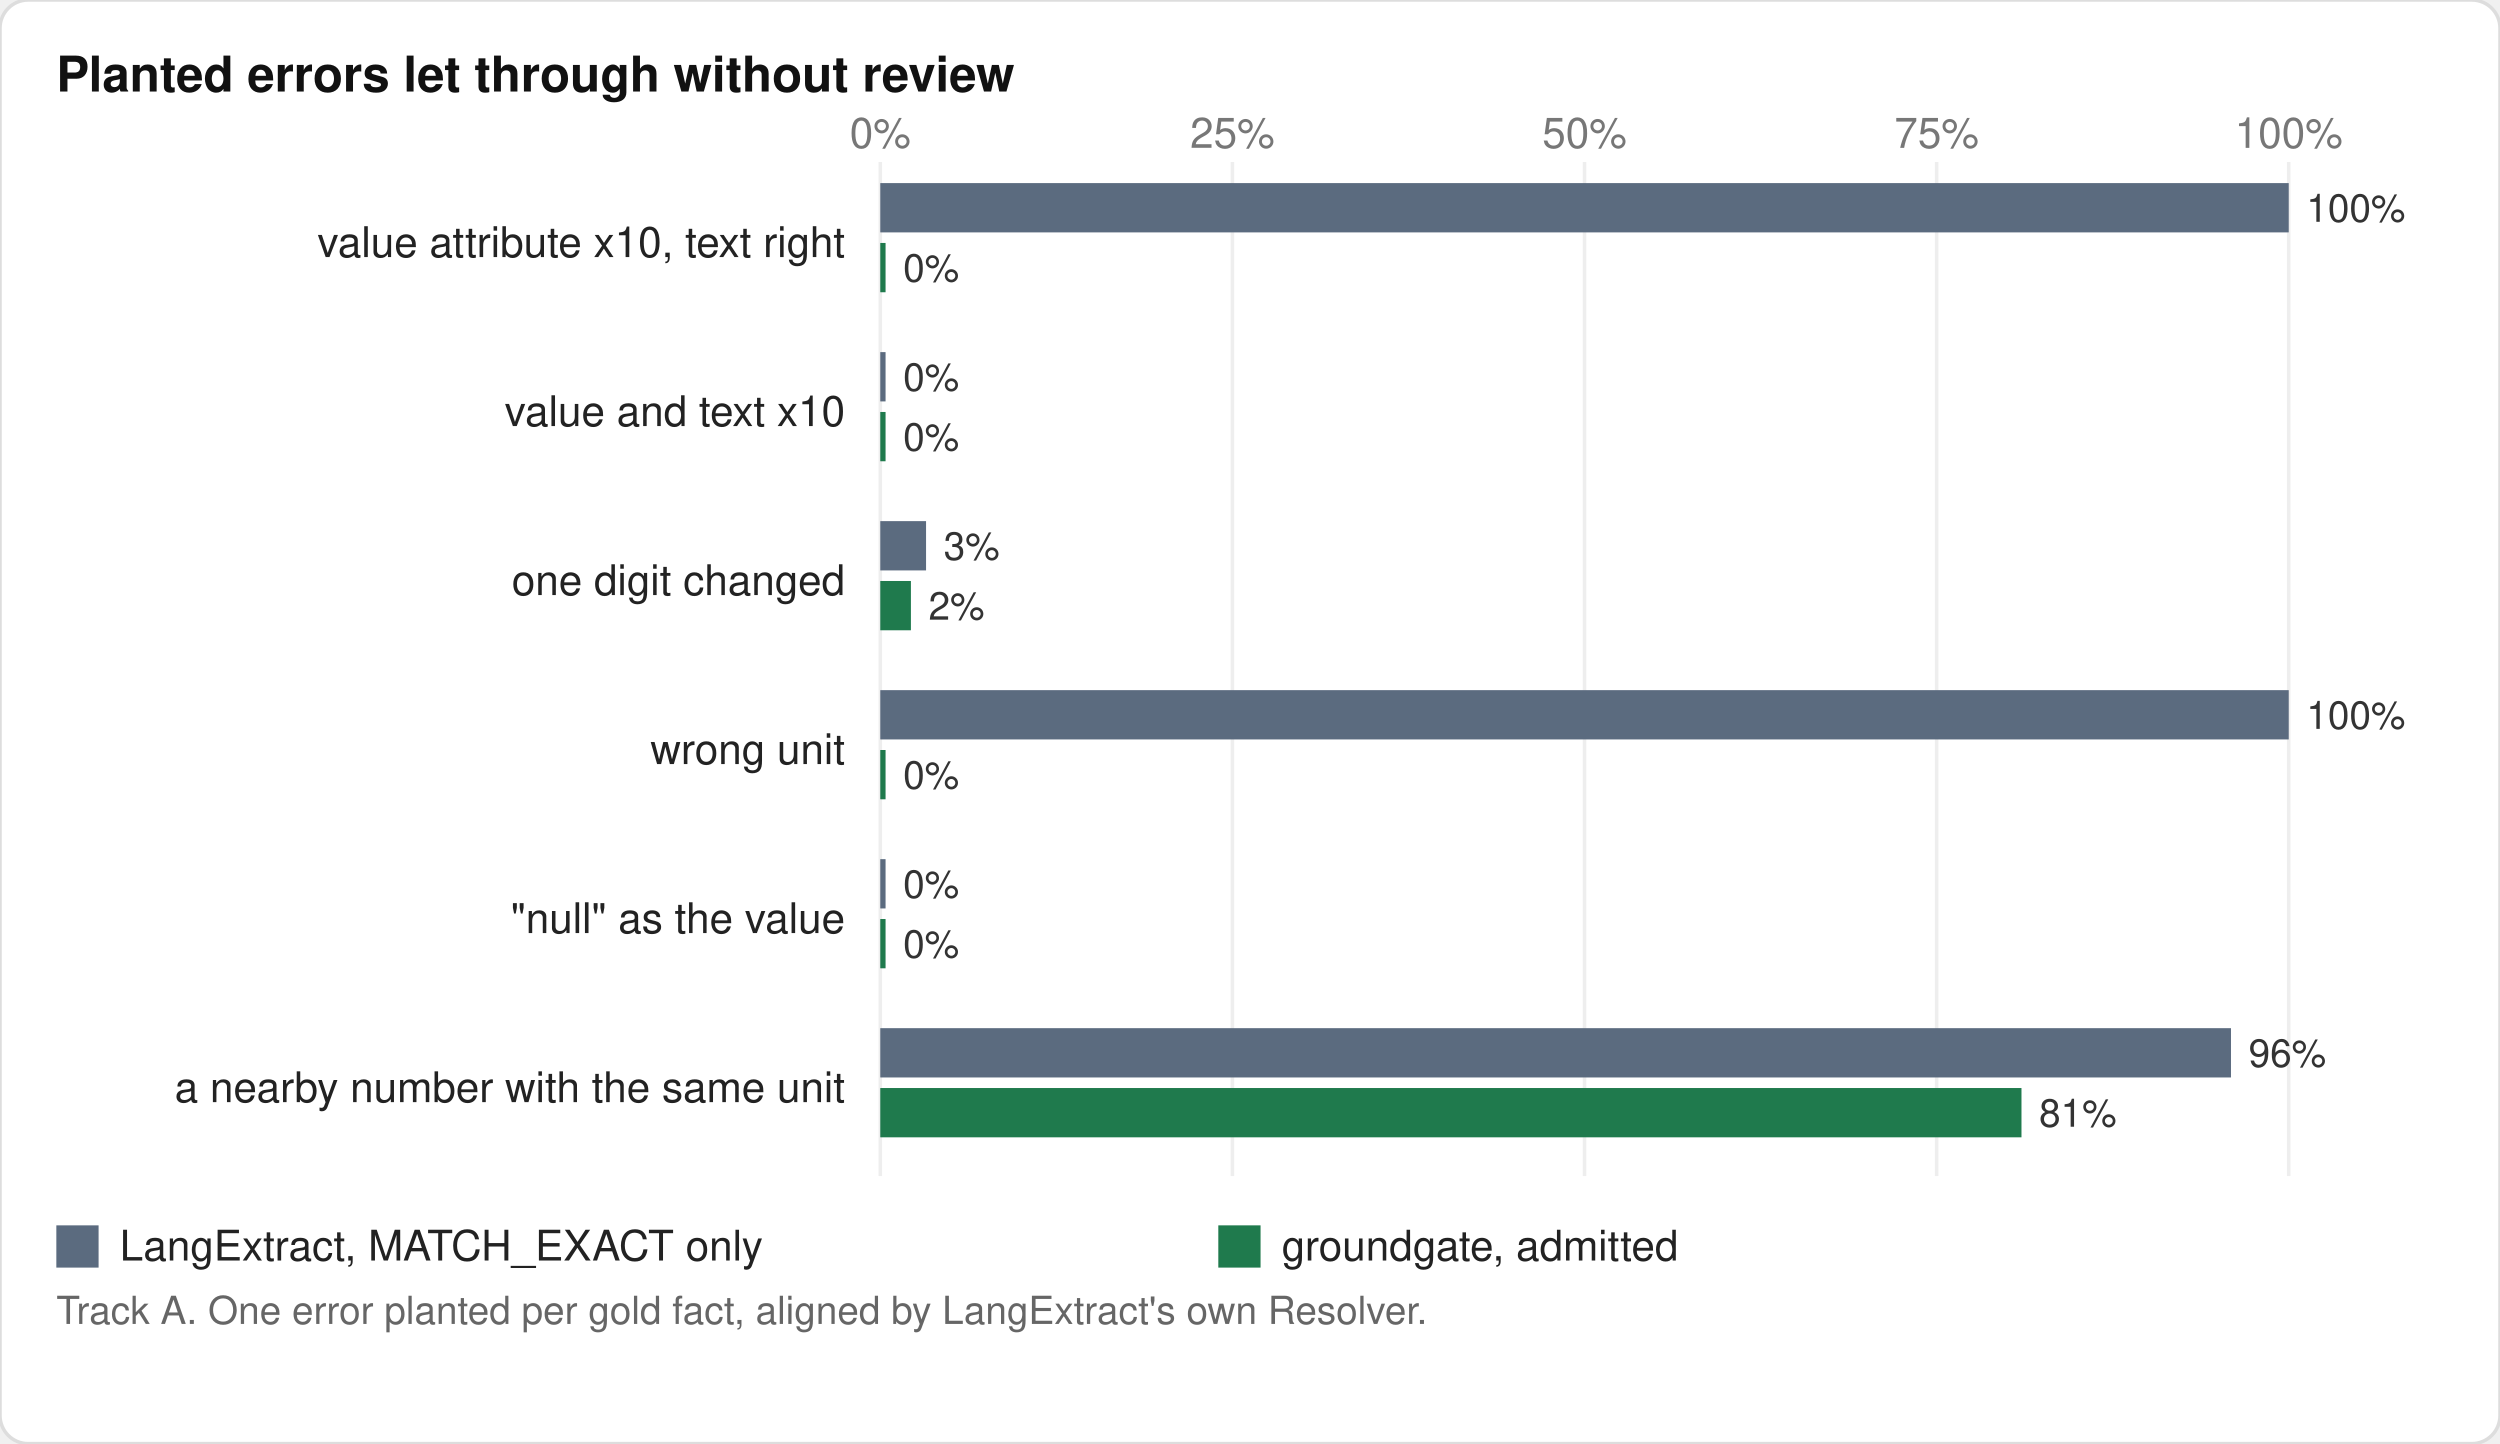
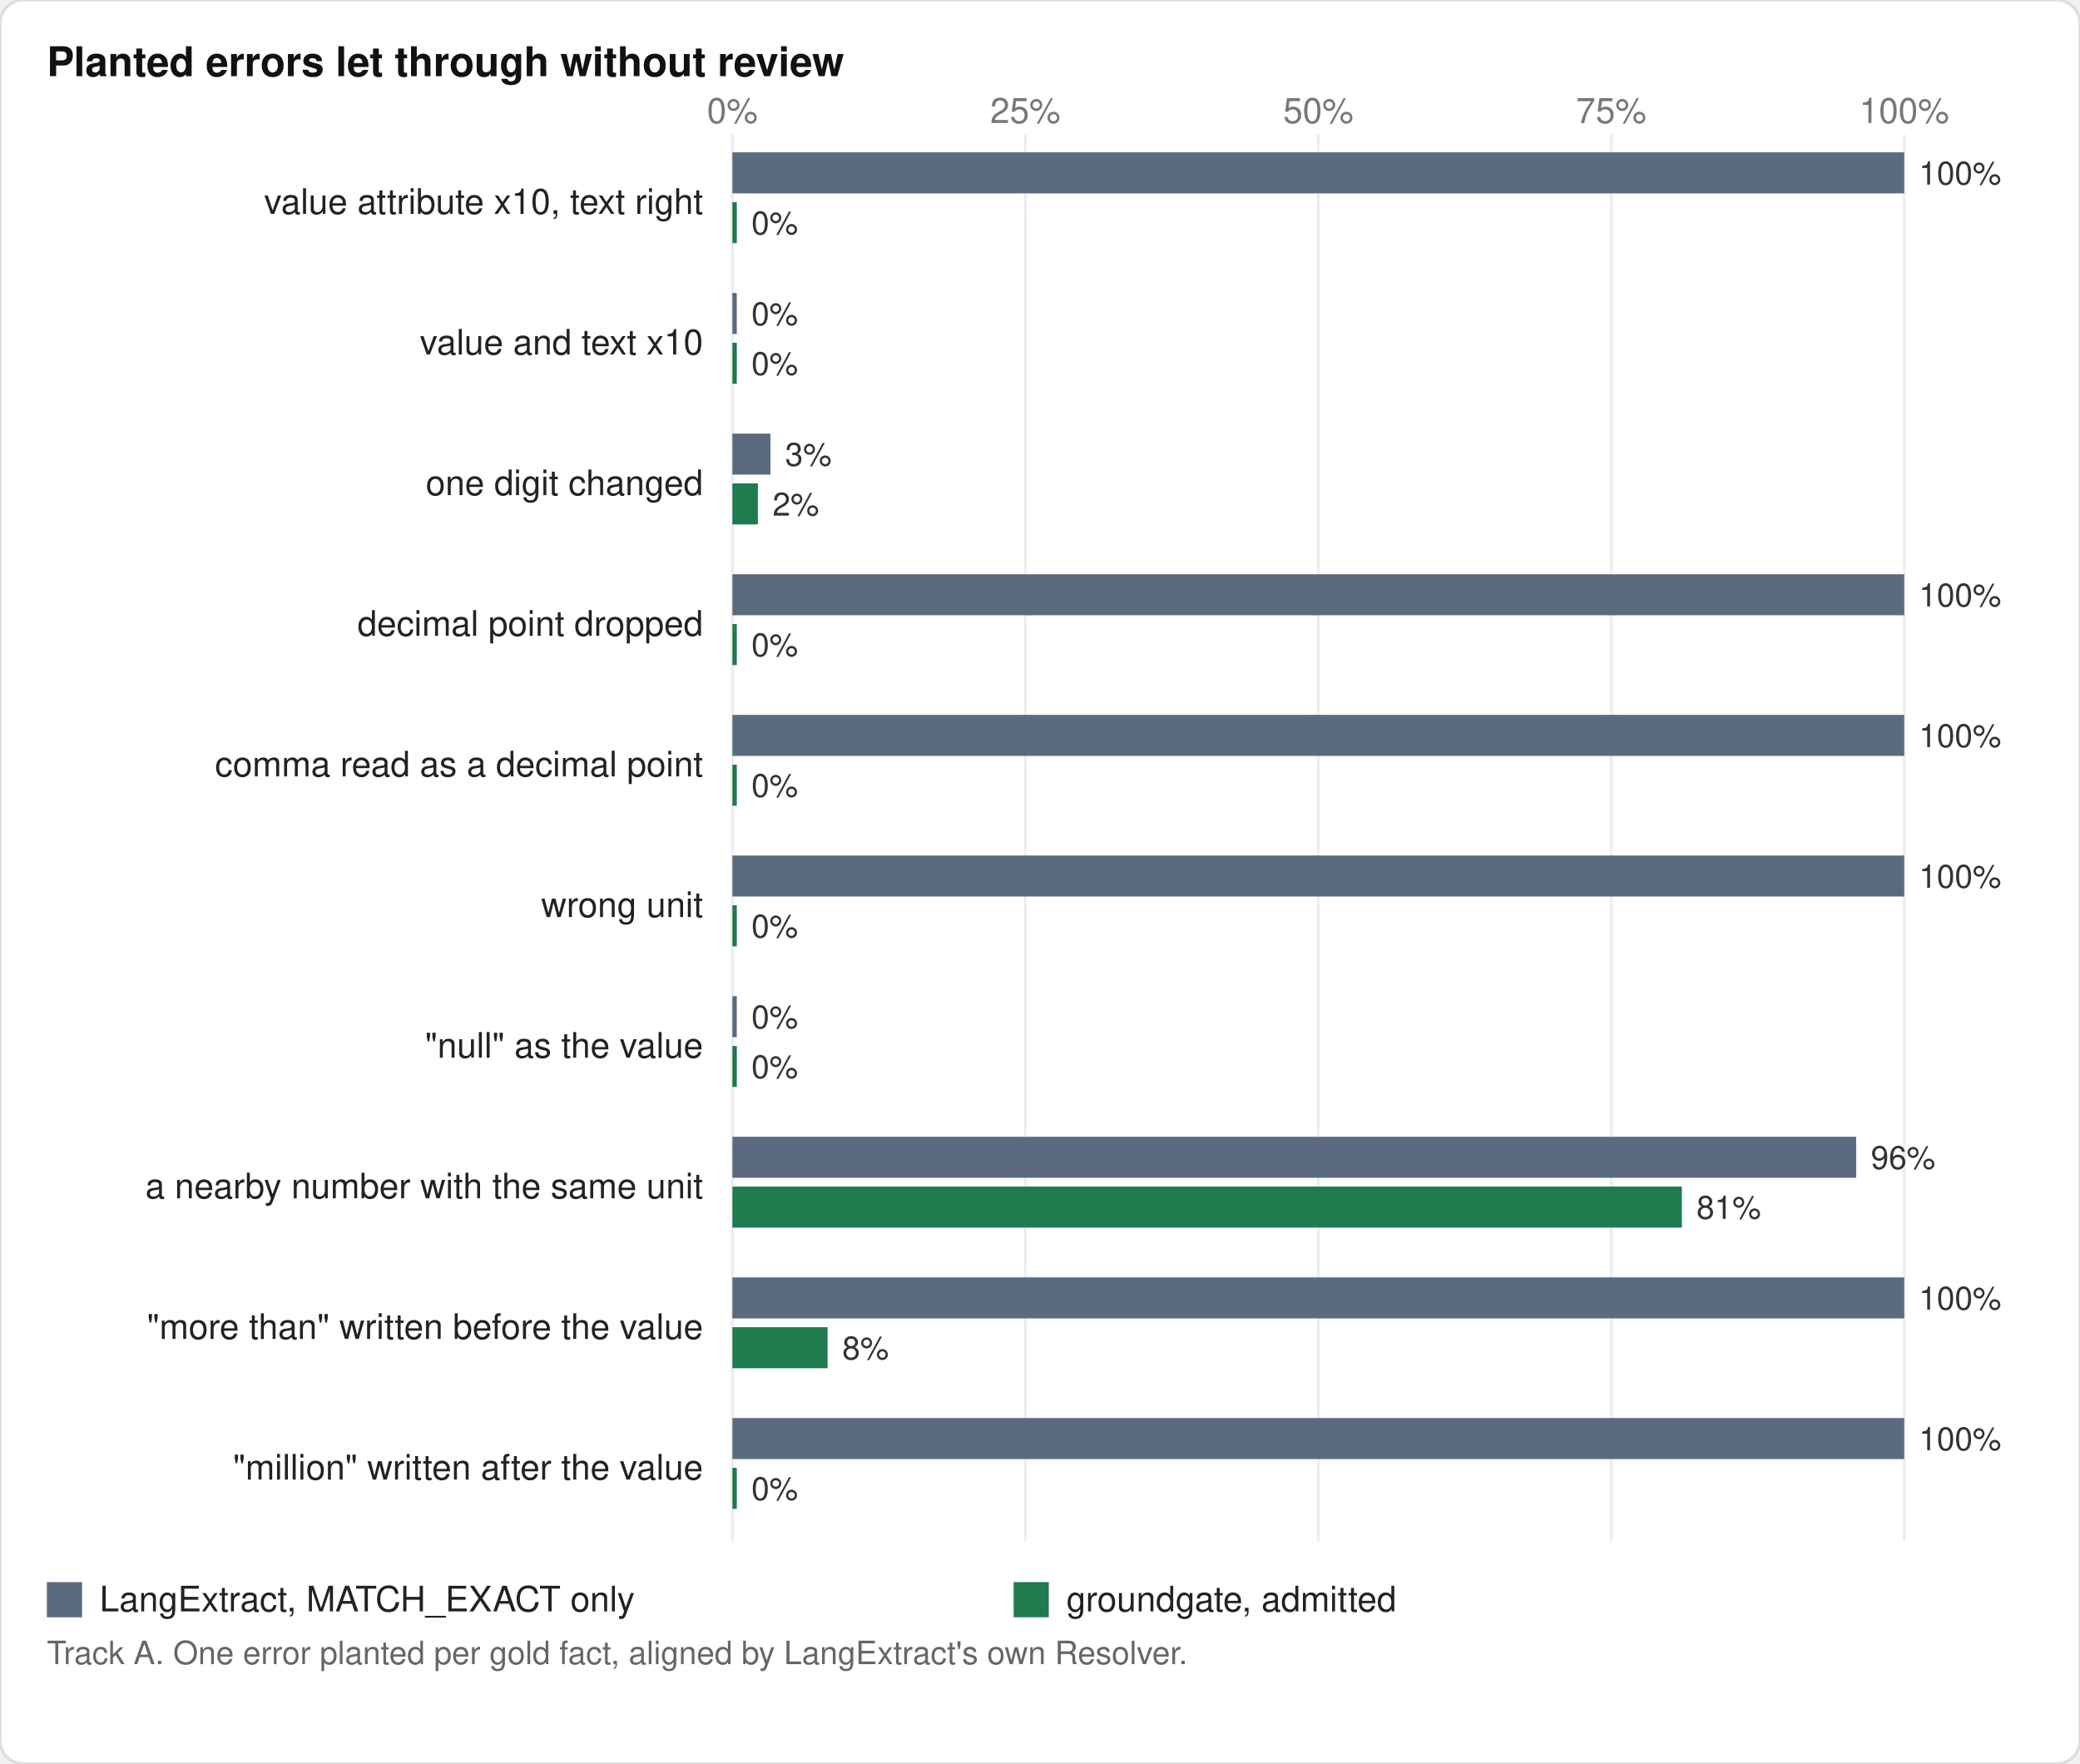
- <svg xmlns="http://www.w3.org/2000/svg" viewBox="0 0 710 410" font-family="-apple-system, Segoe UI, Helvetica, Arial, sans-serif" font-size="12">
+ <svg xmlns="http://www.w3.org/2000/svg" viewBox="0 0 710 602" font-family="-apple-system, Segoe UI, Helvetica, Arial, sans-serif" font-size="12">
  <rect width="100%" height="100%" rx="8" fill="#ffffff" stroke="#dddddd" />
  <text x="16" y="26" font-size="14" font-weight="600" fill="#111">Planted errors let through without review</text>
-   <line x1="250.0" y1="46" x2="250.0" y2="334" stroke="#eeeeee" />
+   <line x1="250.0" y1="46" x2="250.0" y2="526" stroke="#eeeeee" />
  <text x="250.0" y="42" text-anchor="middle" fill="#777">0%</text>
-   <line x1="350.0" y1="46" x2="350.0" y2="334" stroke="#eeeeee" />
+   <line x1="350.0" y1="46" x2="350.0" y2="526" stroke="#eeeeee" />
  <text x="350.0" y="42" text-anchor="middle" fill="#777">25%</text>
-   <line x1="450.0" y1="46" x2="450.0" y2="334" stroke="#eeeeee" />
+   <line x1="450.0" y1="46" x2="450.0" y2="526" stroke="#eeeeee" />
  <text x="450.0" y="42" text-anchor="middle" fill="#777">50%</text>
-   <line x1="550.0" y1="46" x2="550.0" y2="334" stroke="#eeeeee" />
+   <line x1="550.0" y1="46" x2="550.0" y2="526" stroke="#eeeeee" />
  <text x="550.0" y="42" text-anchor="middle" fill="#777">75%</text>
-   <line x1="650.0" y1="46" x2="650.0" y2="334" stroke="#eeeeee" />
+   <line x1="650.0" y1="46" x2="650.0" y2="526" stroke="#eeeeee" />
  <text x="650.0" y="42" text-anchor="middle" fill="#777">100%</text>
  <text x="240" y="73.0" text-anchor="end" fill="#222">value attribute x10, text right</text>
  <rect x="250" y="52" width="400.0" height="14" fill="#5b6b7f" />
  <text x="655.0" y="63" fill="#333" font-size="11">100%</text>
  <rect x="250" y="69" width="1.5" height="14" fill="#1f7a4d" />
  <text x="256.5" y="80" fill="#333" font-size="11">0%</text>
  <text x="240" y="121.0" text-anchor="end" fill="#222">value and text x10</text>
  <rect x="250" y="100" width="1.5" height="14" fill="#5b6b7f" />
  <text x="256.5" y="111" fill="#333" font-size="11">0%</text>
  <rect x="250" y="117" width="1.5" height="14" fill="#1f7a4d" />
  <text x="256.5" y="128" fill="#333" font-size="11">0%</text>
  <text x="240" y="169.0" text-anchor="end" fill="#222">one digit changed</text>
  <rect x="250" y="148" width="13.0" height="14" fill="#5b6b7f" />
  <text x="268.0" y="159" fill="#333" font-size="11">3%</text>
  <rect x="250" y="165" width="8.7" height="14" fill="#1f7a4d" />
  <text x="263.7" y="176" fill="#333" font-size="11">2%</text>
-   <text x="240" y="217.0" text-anchor="end" fill="#222">wrong unit</text>
+   <text x="240" y="217.0" text-anchor="end" fill="#222">decimal point dropped</text>
  <rect x="250" y="196" width="400.0" height="14" fill="#5b6b7f" />
  <text x="655.0" y="207" fill="#333" font-size="11">100%</text>
  <rect x="250" y="213" width="1.5" height="14" fill="#1f7a4d" />
  <text x="256.5" y="224" fill="#333" font-size="11">0%</text>
-   <text x="240" y="265.0" text-anchor="end" fill="#222">"null" as the value</text>
-   <rect x="250" y="244" width="1.5" height="14" fill="#5b6b7f" />
-   <text x="256.5" y="255" fill="#333" font-size="11">0%</text>
+   <text x="240" y="265.0" text-anchor="end" fill="#222">comma read as a decimal point</text>
+   <rect x="250" y="244" width="400.0" height="14" fill="#5b6b7f" />
+   <text x="655.0" y="255" fill="#333" font-size="11">100%</text>
  <rect x="250" y="261" width="1.5" height="14" fill="#1f7a4d" />
  <text x="256.5" y="272" fill="#333" font-size="11">0%</text>
-   <text x="240" y="313.0" text-anchor="end" fill="#222">a nearby number with the same unit</text>
-   <rect x="250" y="292" width="383.6" height="14" fill="#5b6b7f" />
-   <text x="638.6" y="303" fill="#333" font-size="11">96%</text>
-   <rect x="250" y="309" width="324.1" height="14" fill="#1f7a4d" />
-   <text x="579.1" y="320" fill="#333" font-size="11">81%</text>
-   <rect x="16" y="348" width="12" height="12" fill="#5b6b7f" />
-   <text x="34" y="358" fill="#222">LangExtract, MATCH_EXACT only</text>
-   <rect x="346" y="348" width="12" height="12" fill="#1f7a4d" />
-   <text x="364" y="358" fill="#222">groundgate, admitted</text>
-   <text x="16" y="376" fill="#666" font-size="11">Track A. One error planted per gold fact, aligned by LangExtract's own Resolver.</text>
+   <text x="240" y="313.0" text-anchor="end" fill="#222">wrong unit</text>
+   <rect x="250" y="292" width="400.0" height="14" fill="#5b6b7f" />
+   <text x="655.0" y="303" fill="#333" font-size="11">100%</text>
+   <rect x="250" y="309" width="1.5" height="14" fill="#1f7a4d" />
+   <text x="256.5" y="320" fill="#333" font-size="11">0%</text>
+   <text x="240" y="361.0" text-anchor="end" fill="#222">"null" as the value</text>
+   <rect x="250" y="340" width="1.5" height="14" fill="#5b6b7f" />
+   <text x="256.5" y="351" fill="#333" font-size="11">0%</text>
+   <rect x="250" y="357" width="1.5" height="14" fill="#1f7a4d" />
+   <text x="256.5" y="368" fill="#333" font-size="11">0%</text>
+   <text x="240" y="409.0" text-anchor="end" fill="#222">a nearby number with the same unit</text>
+   <rect x="250" y="388" width="383.6" height="14" fill="#5b6b7f" />
+   <text x="638.6" y="399" fill="#333" font-size="11">96%</text>
+   <rect x="250" y="405" width="324.1" height="14" fill="#1f7a4d" />
+   <text x="579.1" y="416" fill="#333" font-size="11">81%</text>
+   <text x="240" y="457.0" text-anchor="end" fill="#222">"more than" written before the value</text>
+   <rect x="250" y="436" width="400.0" height="14" fill="#5b6b7f" />
+   <text x="655.0" y="447" fill="#333" font-size="11">100%</text>
+   <rect x="250" y="453" width="32.5" height="14" fill="#1f7a4d" />
+   <text x="287.5" y="464" fill="#333" font-size="11">8%</text>
+   <text x="240" y="505.0" text-anchor="end" fill="#222">"million" written after the value</text>
+   <rect x="250" y="484" width="400.0" height="14" fill="#5b6b7f" />
+   <text x="655.0" y="495" fill="#333" font-size="11">100%</text>
+   <rect x="250" y="501" width="1.5" height="14" fill="#1f7a4d" />
+   <text x="256.5" y="512" fill="#333" font-size="11">0%</text>
+   <rect x="16" y="540" width="12" height="12" fill="#5b6b7f" />
+   <text x="34" y="550" fill="#222">LangExtract, MATCH_EXACT only</text>
+   <rect x="346" y="540" width="12" height="12" fill="#1f7a4d" />
+   <text x="364" y="550" fill="#222">groundgate, admitted</text>
+   <text x="16" y="568" fill="#666" font-size="11">Track A. One error planted per gold fact, aligned by LangExtract's own Resolver.</text>
</svg>
